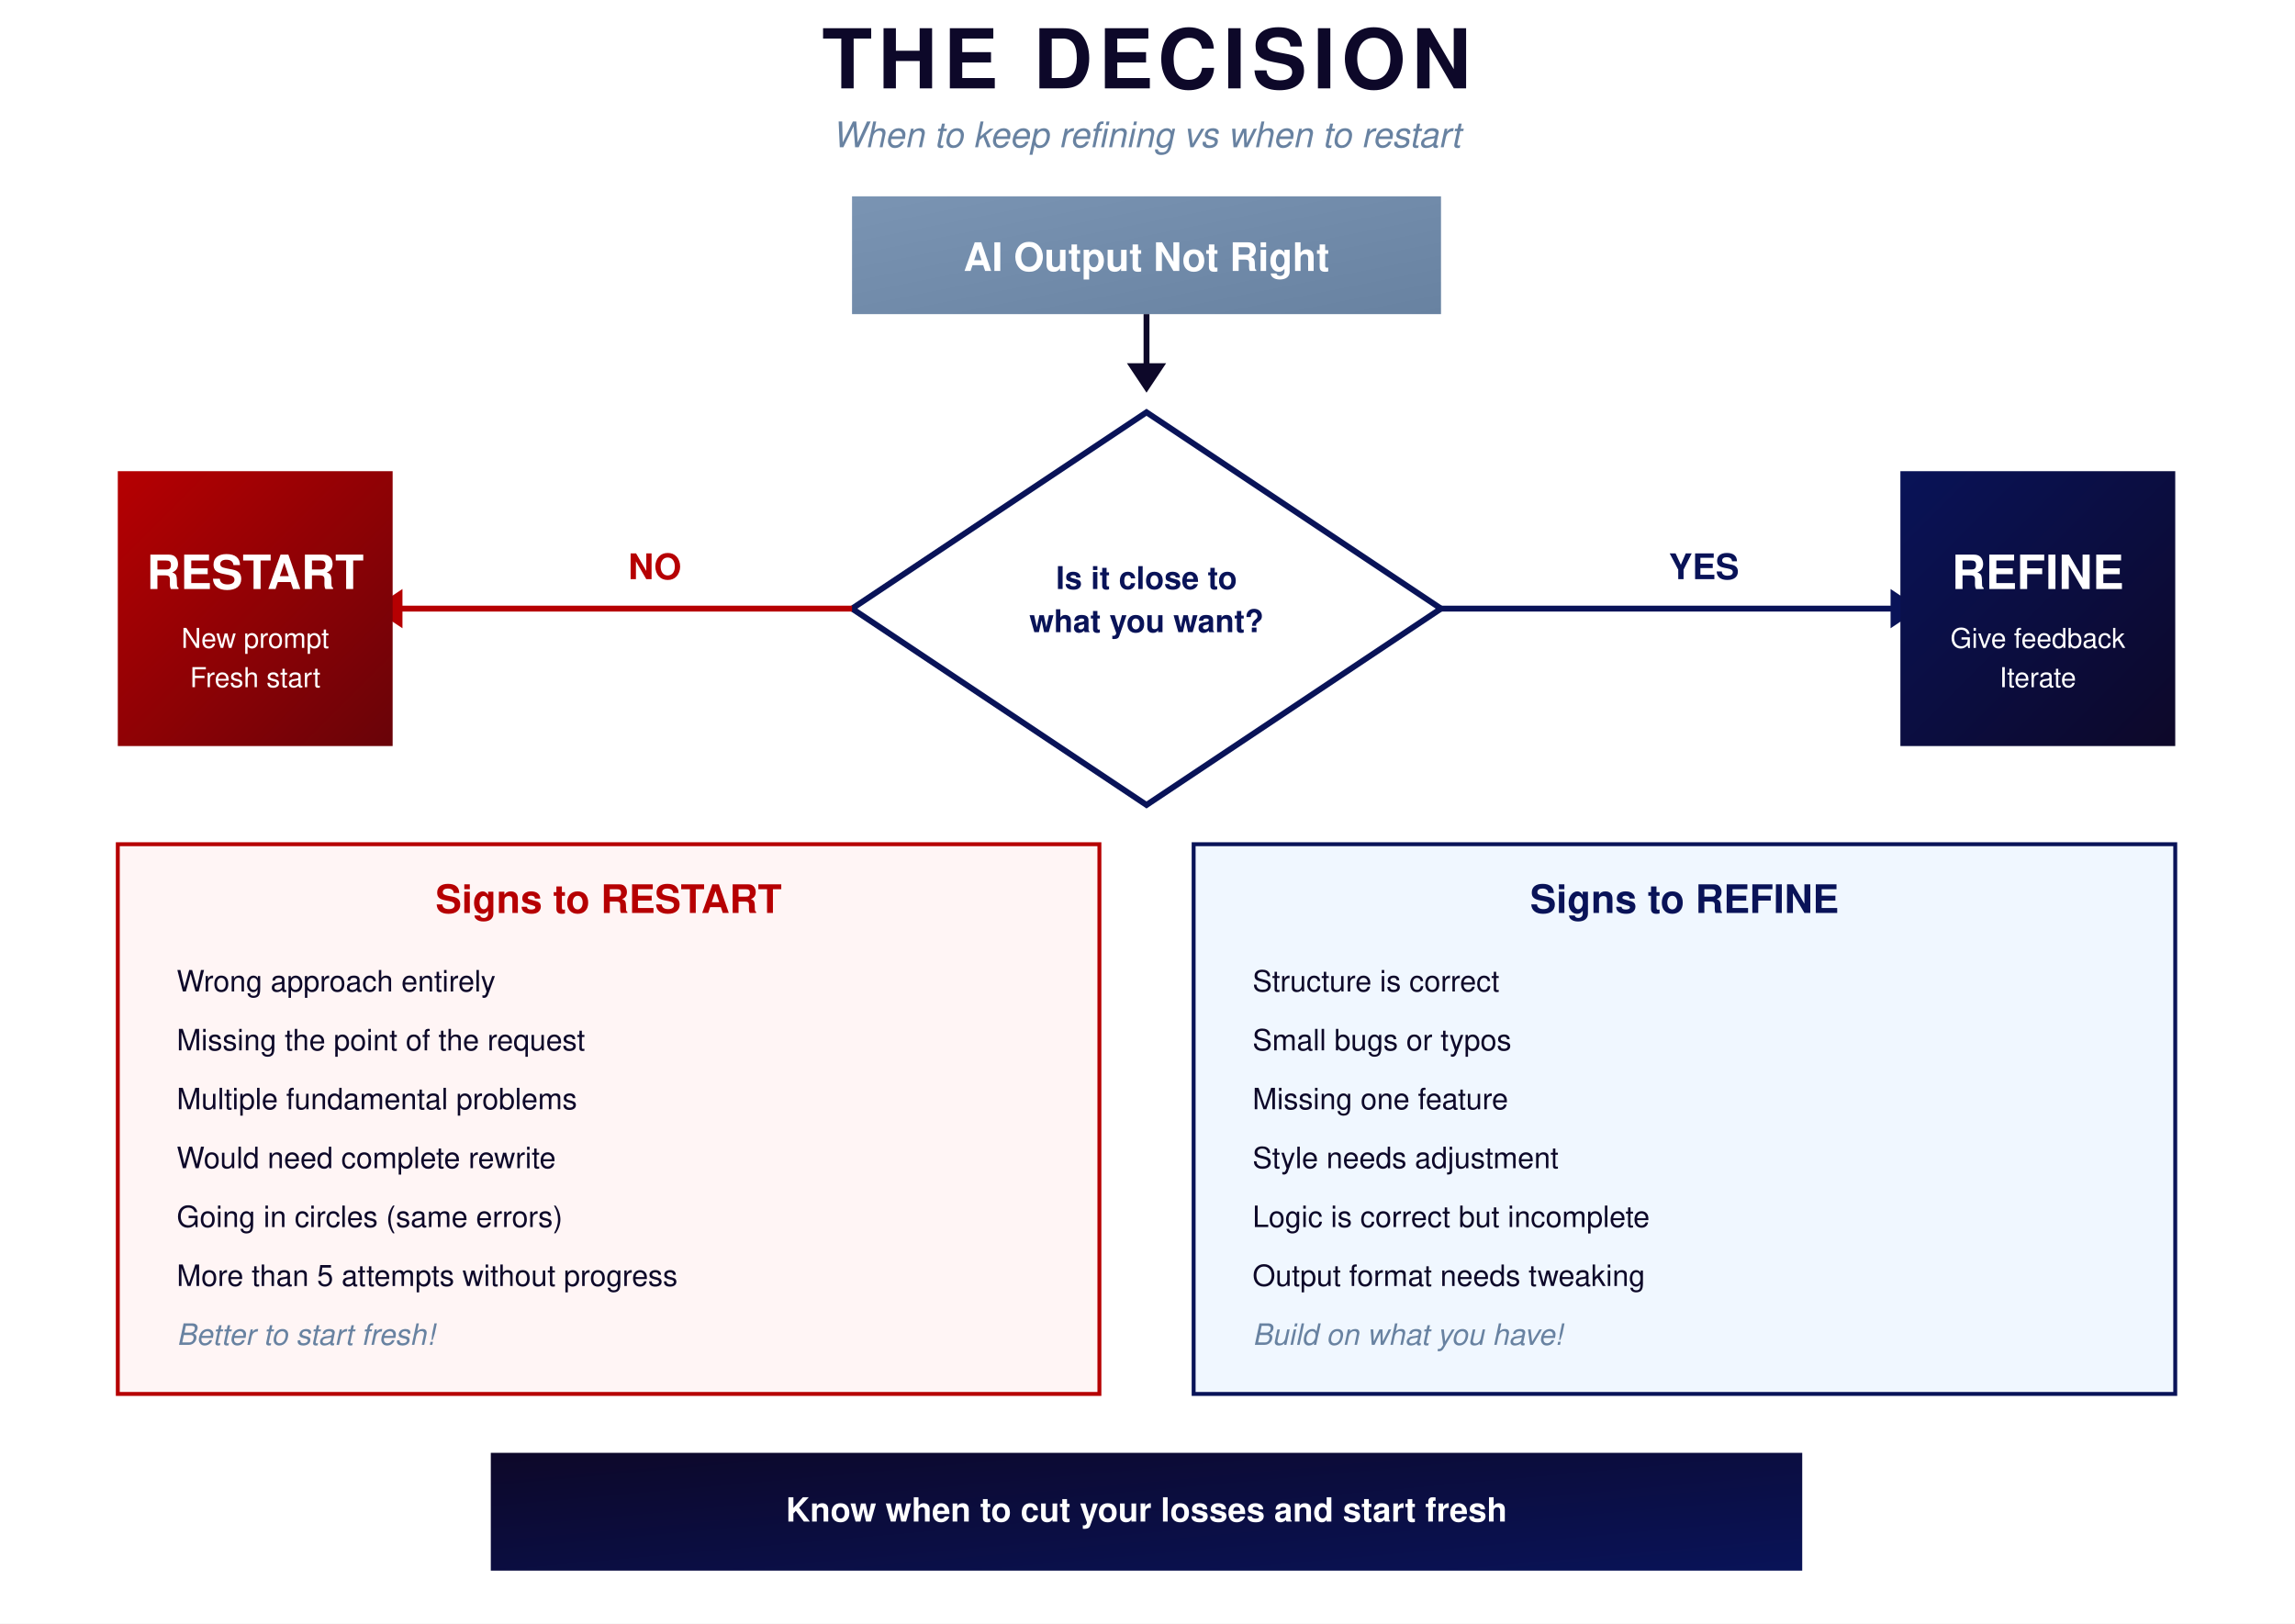
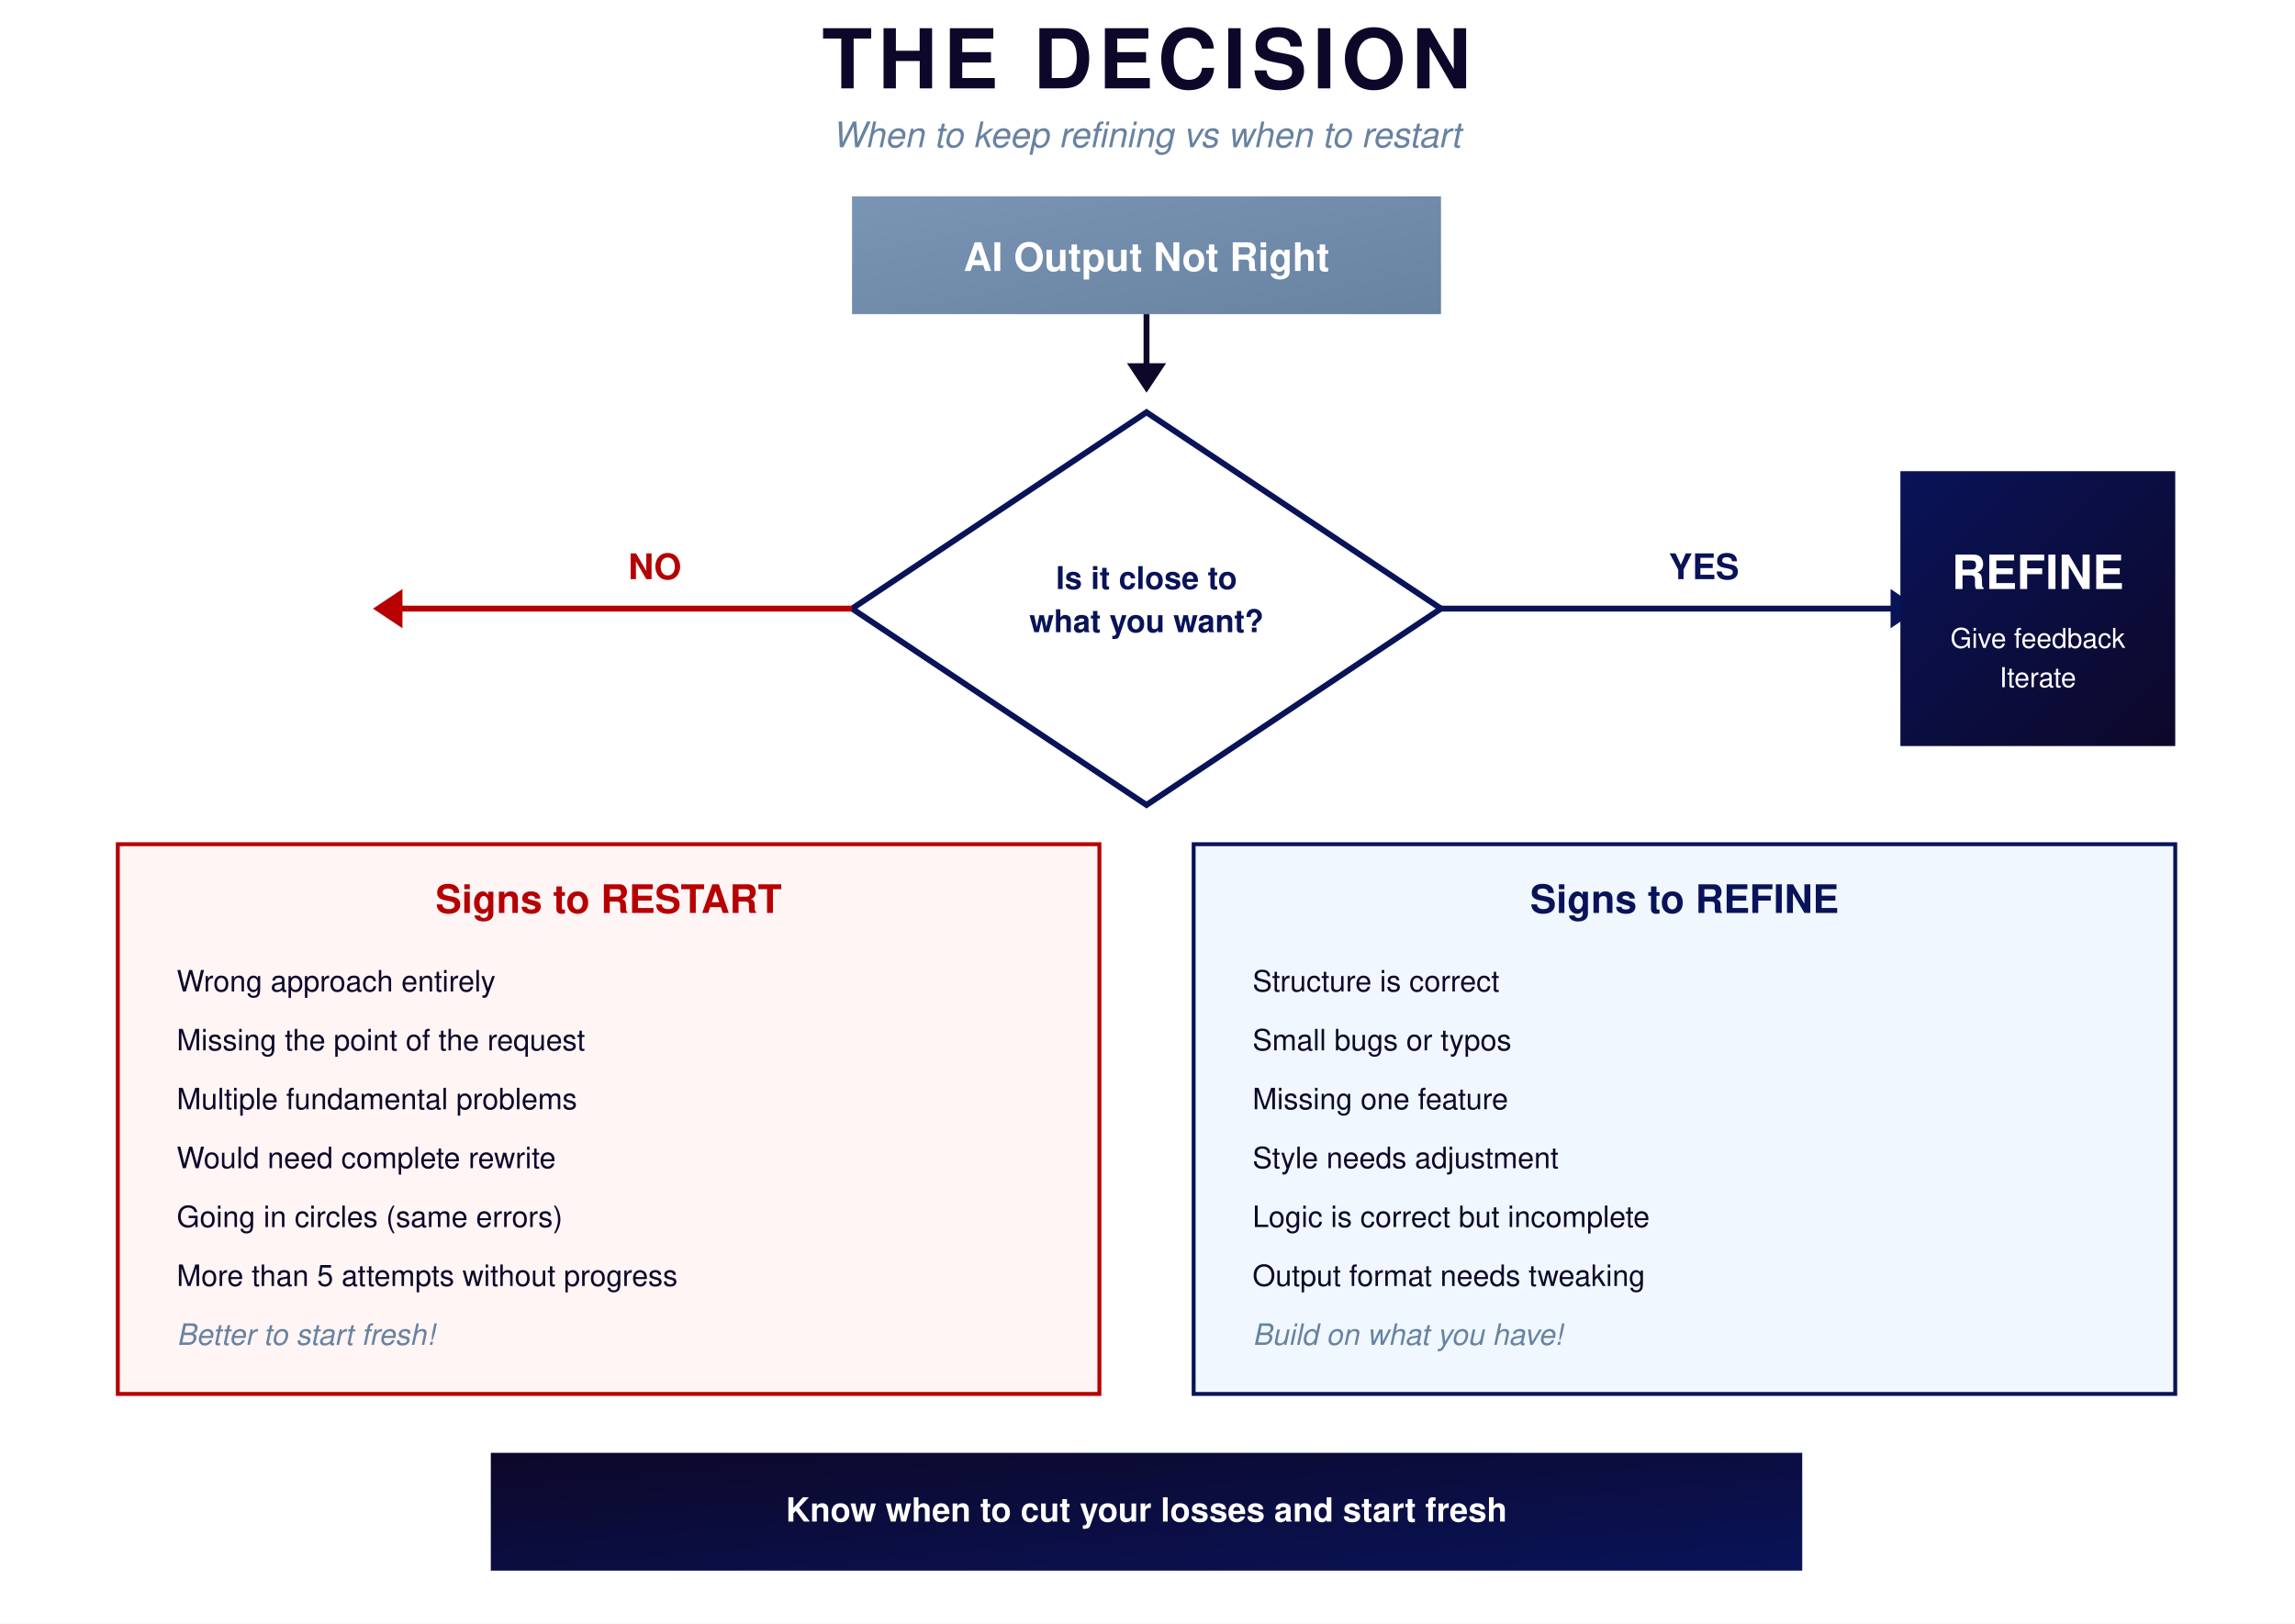
<svg xmlns="http://www.w3.org/2000/svg" viewBox="0 0 1169 827" width="1169" height="827">
  <defs>
+     <linearGradient id="goodGreen" x1="0%" y1="0%" x2="100%" y2="100%">
+       <stop offset="0%" style="stop-color:#0a7c42" />
+       <stop offset="100%" style="stop-color:#065a2f" />
+     </linearGradient>
+     <linearGradient id="badRed" x1="0%" y1="0%" x2="100%" y2="100%">
+       <stop offset="0%" style="stop-color:#b60002" />
+       <stop offset="100%" style="stop-color:#690308" />
+     </linearGradient>
    <linearGradient id="deepBlue" x1="0%" y1="0%" x2="100%" y2="100%">
      <stop offset="0%" style="stop-color:#091358" />
      <stop offset="100%" style="stop-color:#0d0829" />
    </linearGradient>
-     <linearGradient id="brightRed" x1="0%" y1="0%" x2="100%" y2="100%">
-       <stop offset="0%" style="stop-color:#b60002" />
-       <stop offset="100%" style="stop-color:#690308" />
+     <linearGradient id="aiPurple" x1="0%" y1="0%" x2="100%" y2="100%">
+       <stop offset="0%" style="stop-color:#6b21a8" />
+       <stop offset="100%" style="stop-color:#4c1d6d" />
    </linearGradient>
    <linearGradient id="steelBlue" x1="0%" y1="0%" x2="100%" y2="100%">
      <stop offset="0%" style="stop-color:#7a94b3" />
      <stop offset="100%" style="stop-color:#6882a1" />
    </linearGradient>
    <linearGradient id="darkNavy" x1="0%" y1="0%" x2="100%" y2="100%">
      <stop offset="0%" style="stop-color:#0d0829" />
      <stop offset="100%" style="stop-color:#091358" />
    </linearGradient>
  </defs>
  <rect width="1169" height="827" fill="#ffffff" />
  <text x="584" y="45" font-family="Helvetica, Arial, sans-serif" font-size="42" font-weight="bold" fill="#0d0829" text-anchor="middle" letter-spacing="3">THE DECISION</text>
  <text x="584" y="75" font-family="Helvetica, Arial, sans-serif" font-size="18" fill="#6882a1" text-anchor="middle" font-style="italic">When to keep refining vs when to restart</text>
  <rect x="434" y="100" width="300" height="60" fill="url(#steelBlue)" />
  <text x="584" y="138" font-family="Helvetica, Arial, sans-serif" font-size="20" font-weight="bold" fill="#ffffff" text-anchor="middle">AI Output Not Right</text>
  <line x1="584" y1="160" x2="584" y2="190" stroke="#0d0829" stroke-width="3" />
  <polygon points="584,200 574,185 594,185" fill="#0d0829" />
  <polygon points="584,210 734,310 584,410 434,310" fill="#ffffff" stroke="#091358" stroke-width="3" />
  <text x="584" y="300" font-family="Helvetica, Arial, sans-serif" font-size="16" font-weight="bold" fill="#091358" text-anchor="middle">Is it close to</text>
  <text x="584" y="322" font-family="Helvetica, Arial, sans-serif" font-size="16" font-weight="bold" fill="#091358" text-anchor="middle">what you want?</text>
  <line x1="434" y1="310" x2="200" y2="310" stroke="#b60002" stroke-width="3" />
  <polygon points="190,310 205,300 205,320" fill="#b60002" />
  <text x="320" y="295" font-family="Helvetica, Arial, sans-serif" font-size="18" font-weight="bold" fill="#b60002">NO</text>
  <line x1="734" y1="310" x2="968" y2="310" stroke="#091358" stroke-width="3" />
  <polygon points="978,310 963,300 963,320" fill="#091358" />
  <text x="850" y="295" font-family="Helvetica, Arial, sans-serif" font-size="18" font-weight="bold" fill="#091358">YES</text>
  <rect x="60" y="240" width="140" height="140" fill="url(#brightRed)" />
  <text x="130" y="300" font-family="Helvetica, Arial, sans-serif" font-size="24" font-weight="bold" fill="#ffffff" text-anchor="middle">RESTART</text>
  <text x="130" y="330" font-family="Helvetica, Arial, sans-serif" font-size="14" fill="#ffffff" text-anchor="middle">New prompt</text>
  <text x="130" y="350" font-family="Helvetica, Arial, sans-serif" font-size="14" fill="#ffffff" text-anchor="middle">Fresh start</text>
  <rect x="968" y="240" width="140" height="140" fill="url(#deepBlue)" />
  <text x="1038" y="300" font-family="Helvetica, Arial, sans-serif" font-size="24" font-weight="bold" fill="#ffffff" text-anchor="middle">REFINE</text>
  <text x="1038" y="330" font-family="Helvetica, Arial, sans-serif" font-size="14" fill="#ffffff" text-anchor="middle">Give feedback</text>
  <text x="1038" y="350" font-family="Helvetica, Arial, sans-serif" font-size="14" fill="#ffffff" text-anchor="middle">Iterate</text>
  <rect x="60" y="430" width="500" height="280" fill="#fff5f5" stroke="#b60002" stroke-width="2" />
  <text x="310" y="465" font-family="Helvetica, Arial, sans-serif" font-size="20" font-weight="bold" fill="#b60002" text-anchor="middle">Signs to RESTART</text>
  <text x="90" y="505" font-family="Helvetica, Arial, sans-serif" font-size="15" fill="#0d0829">Wrong approach entirely</text>
  <text x="90" y="535" font-family="Helvetica, Arial, sans-serif" font-size="15" fill="#0d0829">Missing the point of the request</text>
  <text x="90" y="565" font-family="Helvetica, Arial, sans-serif" font-size="15" fill="#0d0829">Multiple fundamental problems</text>
  <text x="90" y="595" font-family="Helvetica, Arial, sans-serif" font-size="15" fill="#0d0829">Would need complete rewrite</text>
  <text x="90" y="625" font-family="Helvetica, Arial, sans-serif" font-size="15" fill="#0d0829">Going in circles (same errors)</text>
  <text x="90" y="655" font-family="Helvetica, Arial, sans-serif" font-size="15" fill="#0d0829">More than 5 attempts without progress</text>
  <text x="90" y="685" font-family="Helvetica, Arial, sans-serif" font-size="15" fill="#6882a1" font-style="italic">Better to start fresh!</text>
  <rect x="608" y="430" width="500" height="280" fill="#f0f7ff" stroke="#091358" stroke-width="2" />
  <text x="858" y="465" font-family="Helvetica, Arial, sans-serif" font-size="20" font-weight="bold" fill="#091358" text-anchor="middle">Signs to REFINE</text>
  <text x="638" y="505" font-family="Helvetica, Arial, sans-serif" font-size="15" fill="#0d0829">Structure is correct</text>
  <text x="638" y="535" font-family="Helvetica, Arial, sans-serif" font-size="15" fill="#0d0829">Small bugs or typos</text>
  <text x="638" y="565" font-family="Helvetica, Arial, sans-serif" font-size="15" fill="#0d0829">Missing one feature</text>
  <text x="638" y="595" font-family="Helvetica, Arial, sans-serif" font-size="15" fill="#0d0829">Style needs adjustment</text>
  <text x="638" y="625" font-family="Helvetica, Arial, sans-serif" font-size="15" fill="#0d0829">Logic is correct but incomplete</text>
  <text x="638" y="655" font-family="Helvetica, Arial, sans-serif" font-size="15" fill="#0d0829">Output format needs tweaking</text>
  <text x="638" y="685" font-family="Helvetica, Arial, sans-serif" font-size="15" fill="#6882a1" font-style="italic">Build on what you have!</text>
  <rect x="250" y="740" width="668" height="60" fill="url(#darkNavy)" />
  <text x="584" y="775" font-family="Helvetica, Arial, sans-serif" font-size="17" font-weight="bold" fill="#ffffff" text-anchor="middle">Know when to cut your losses and start fresh</text>
</svg>
